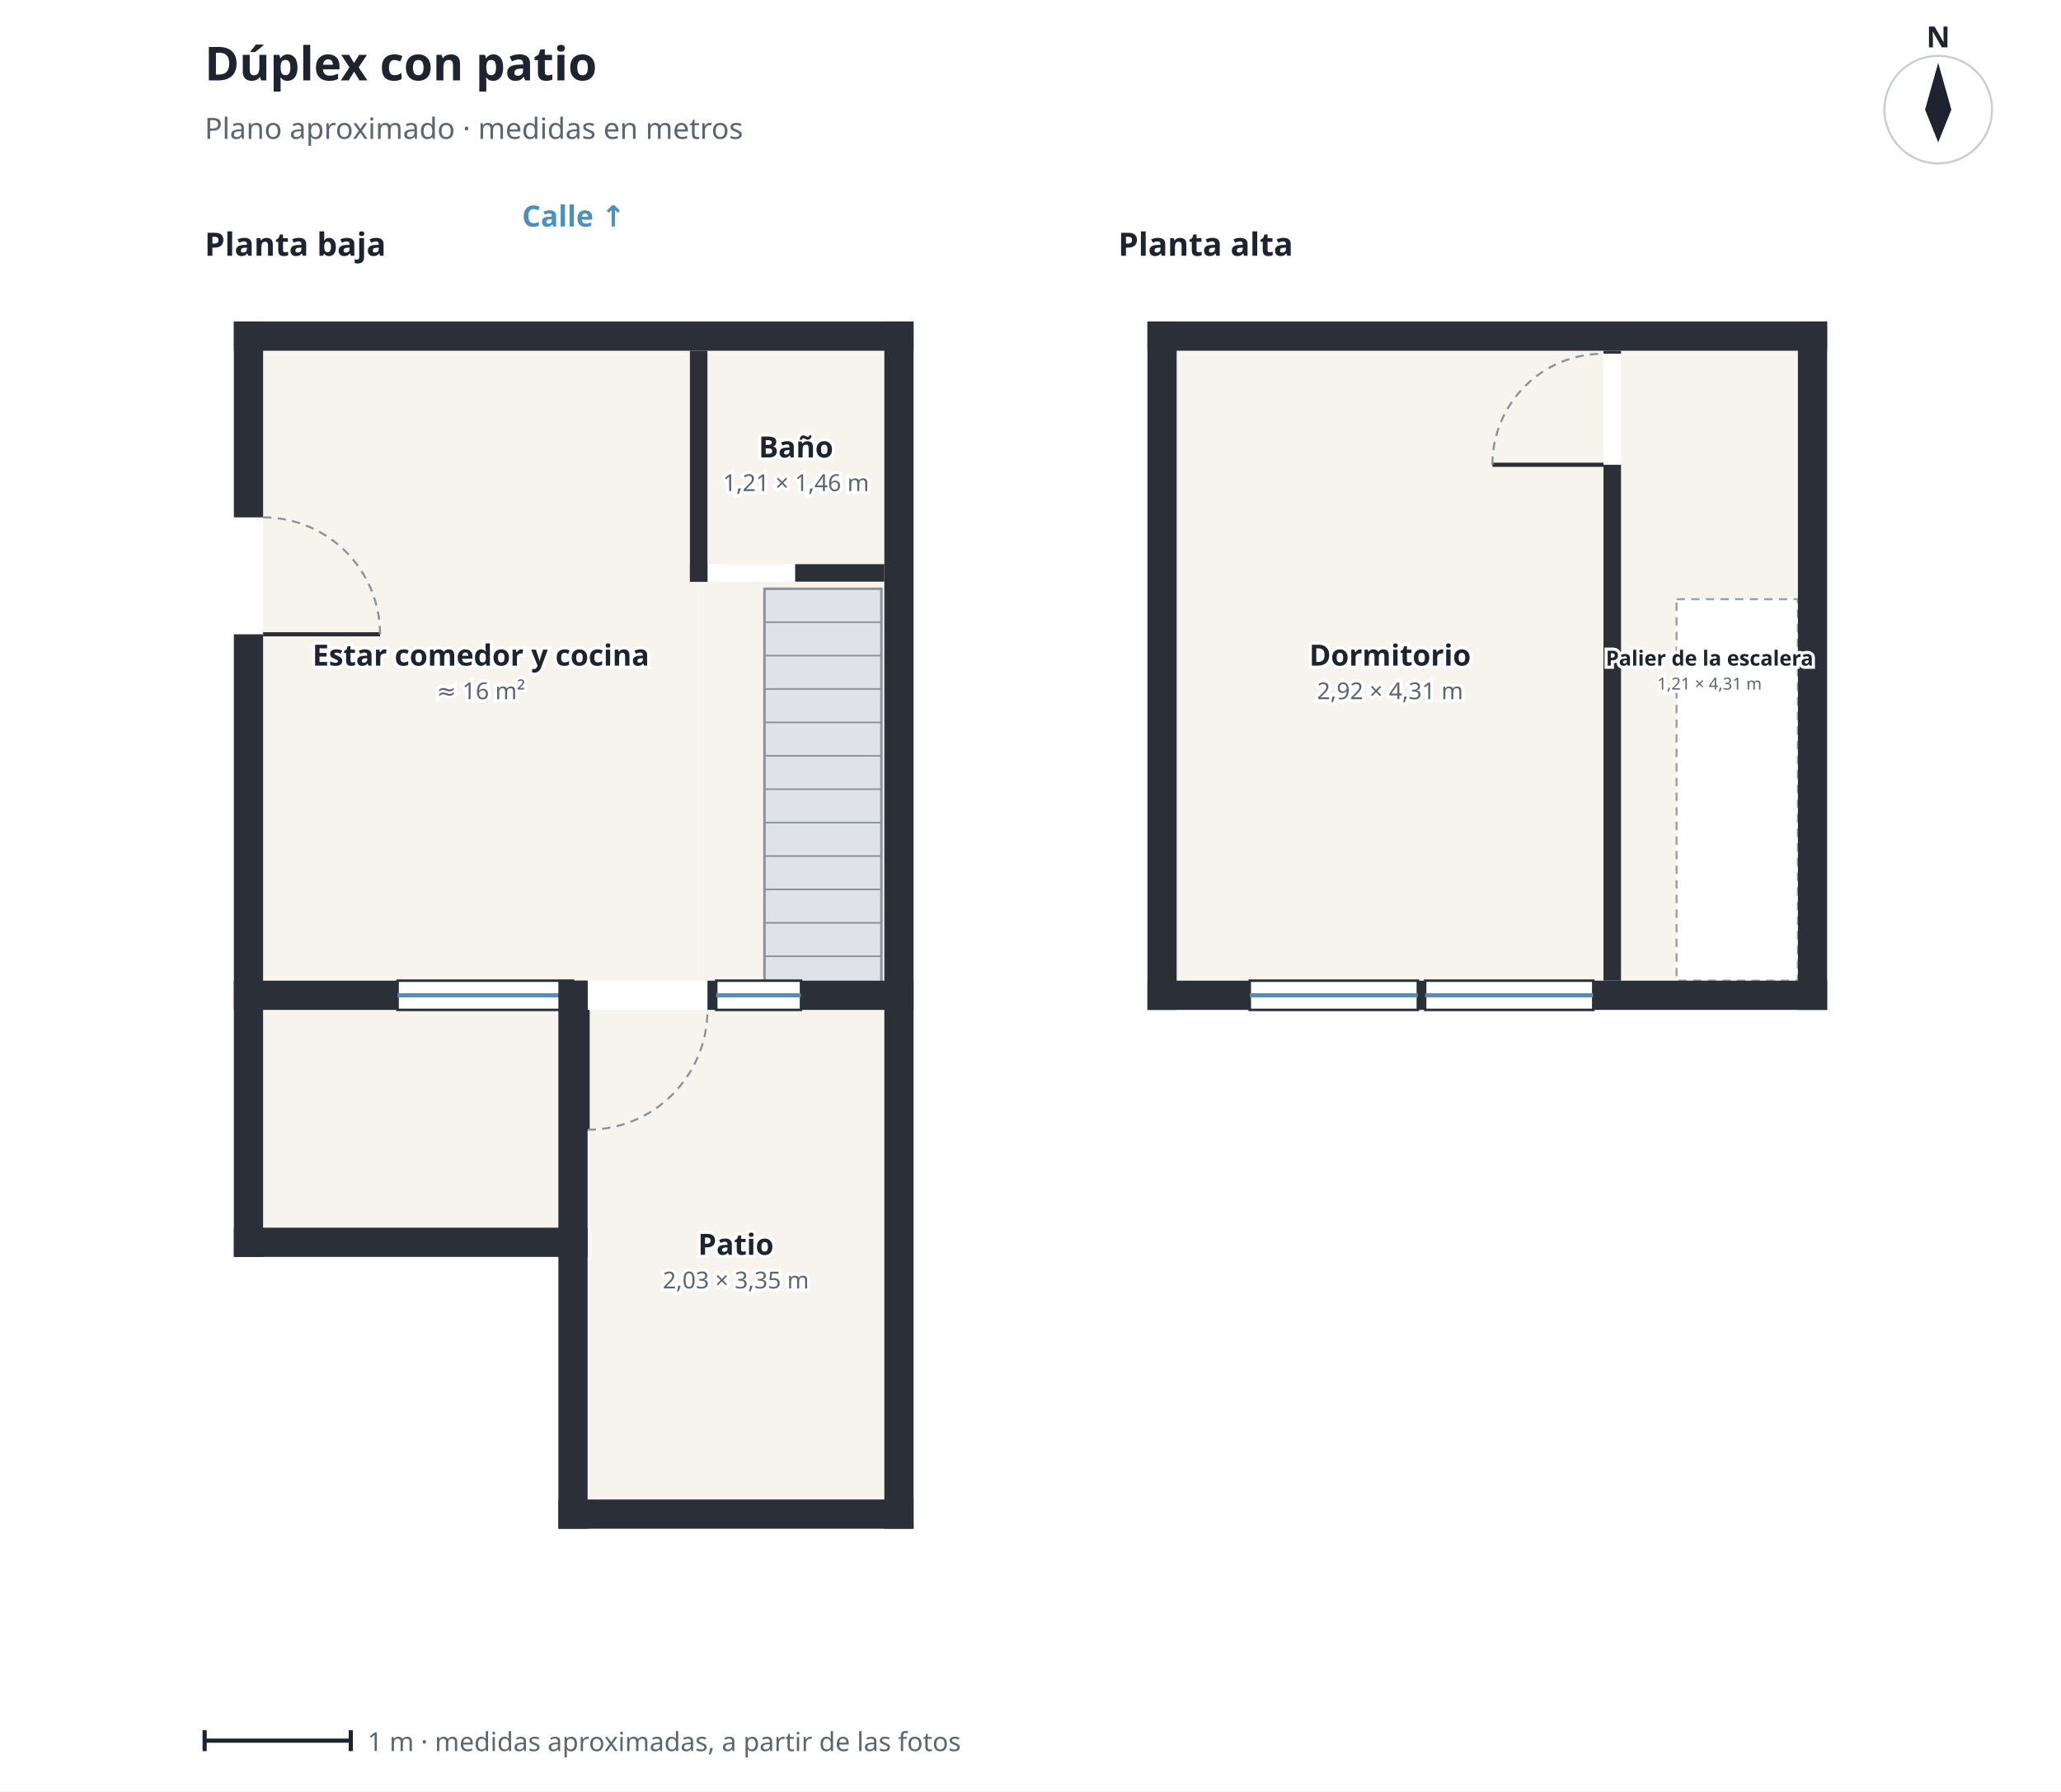
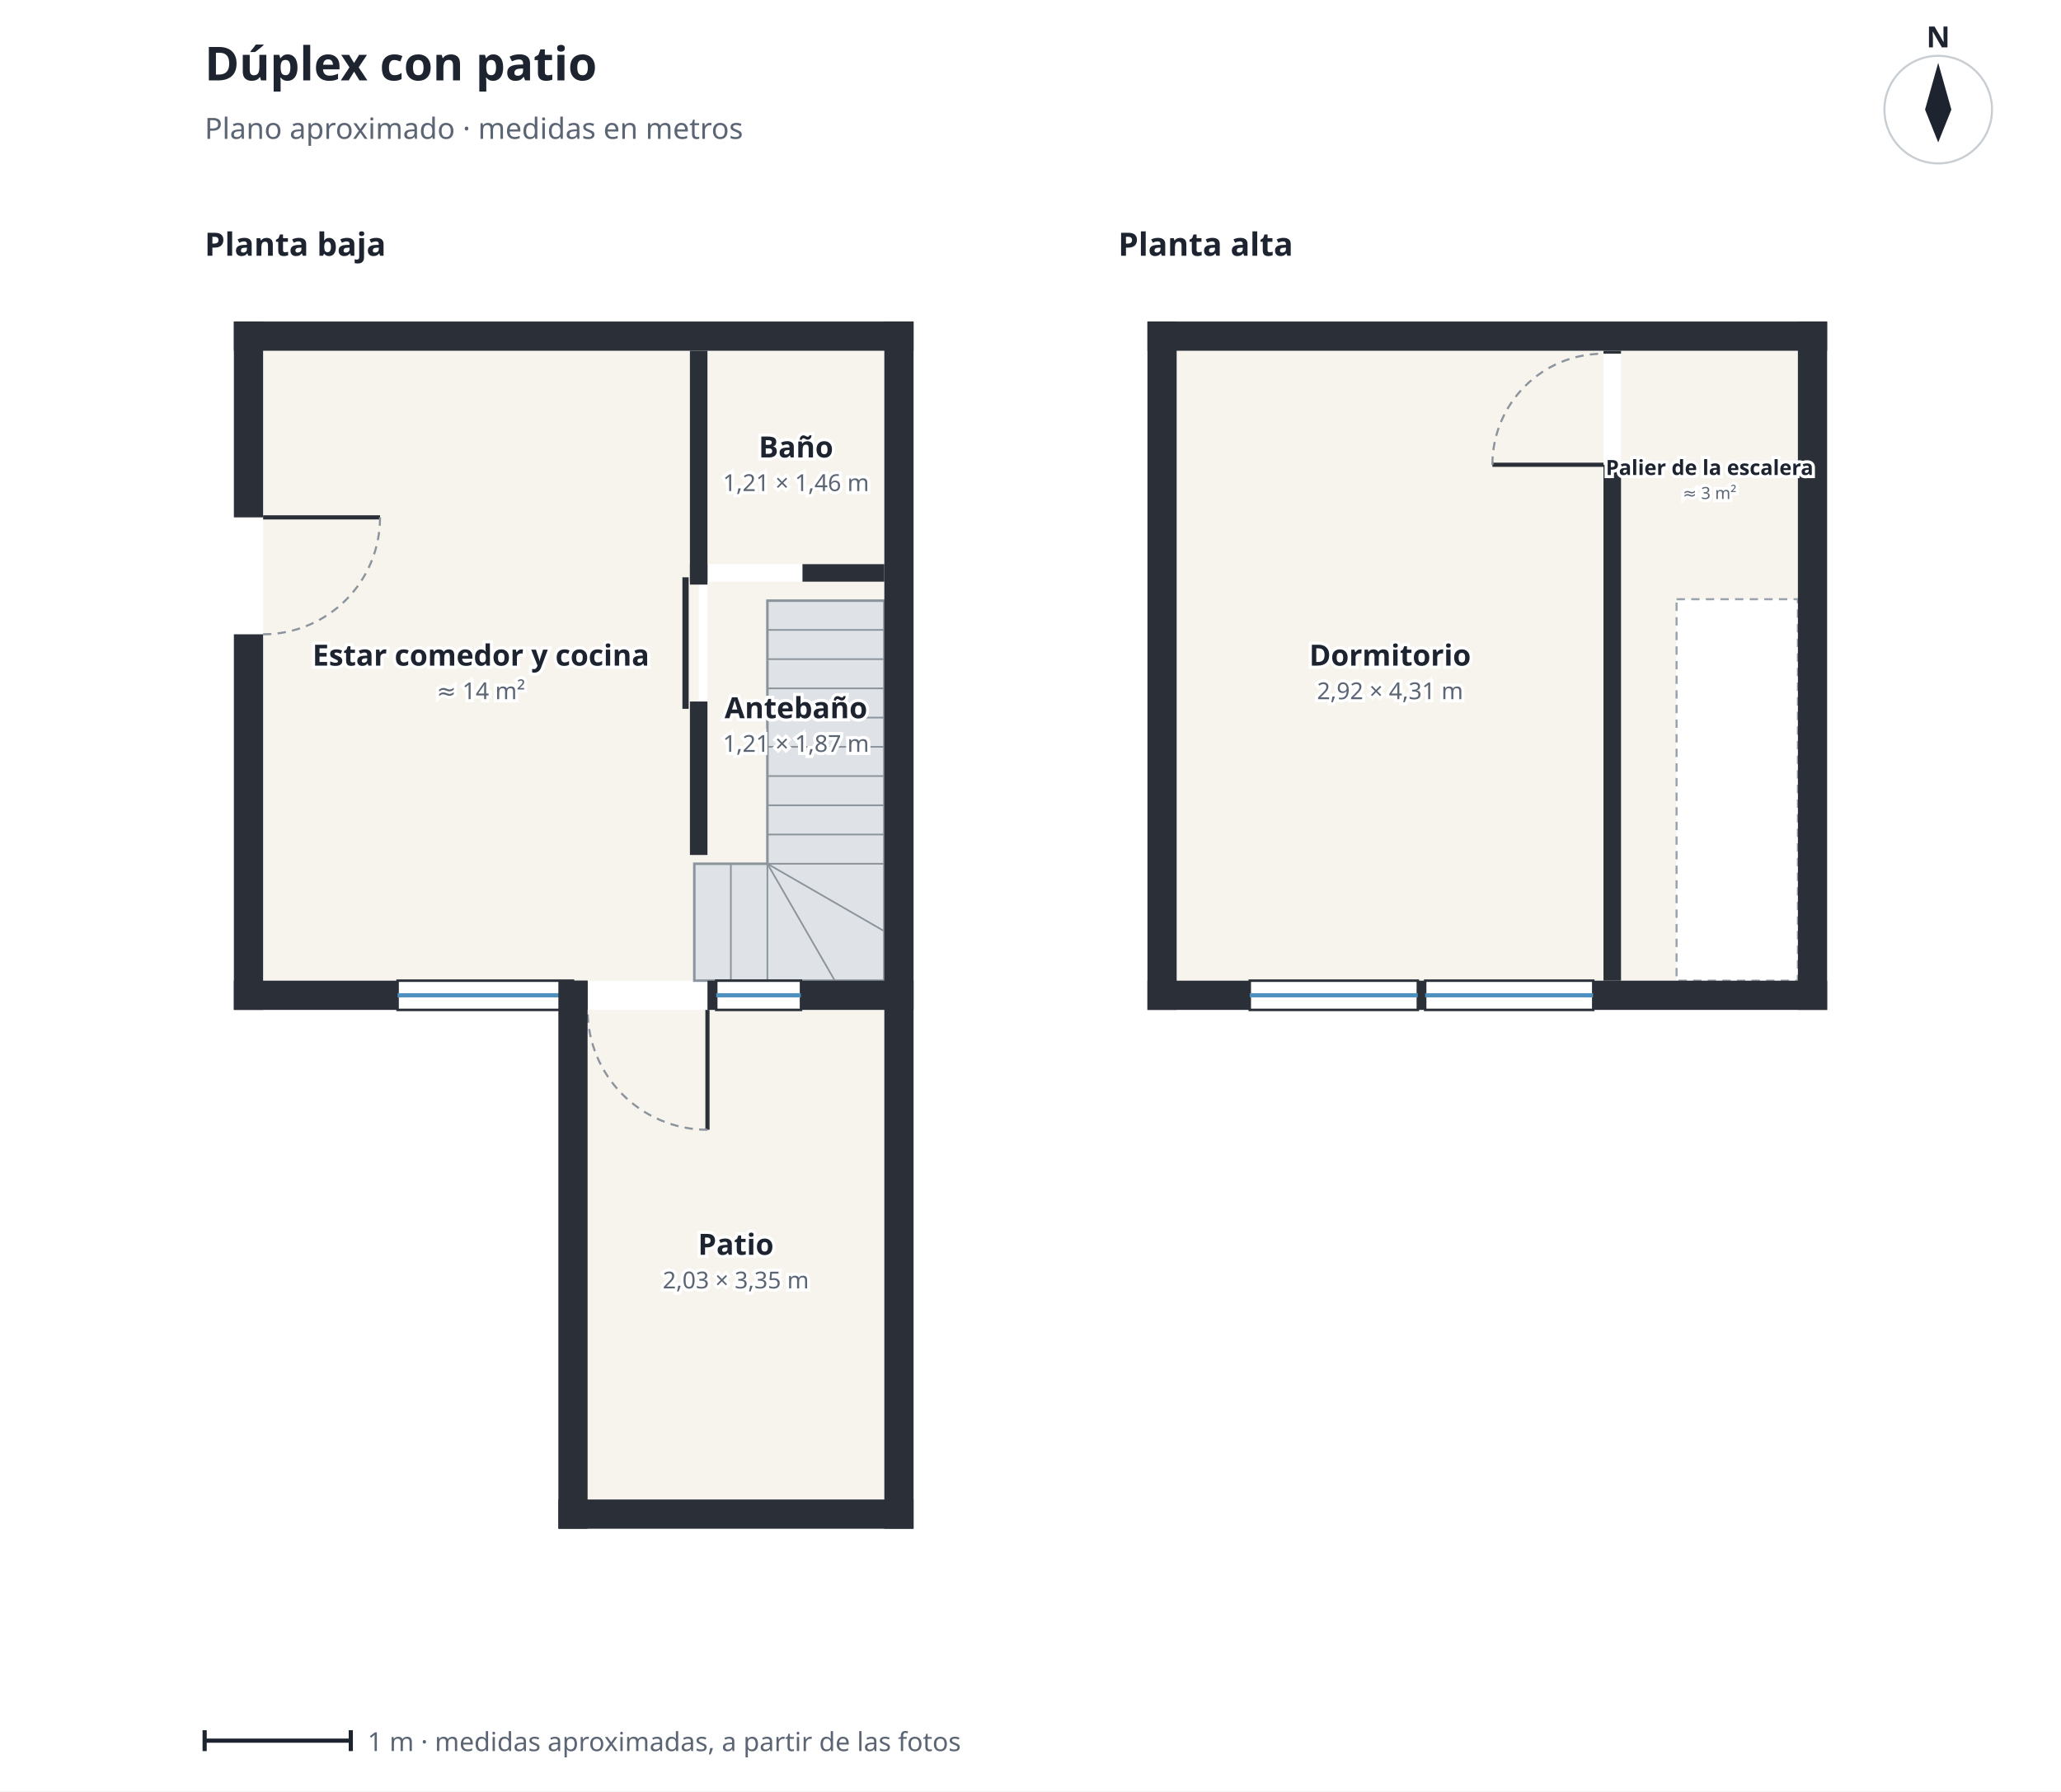
<svg xmlns="http://www.w3.org/2000/svg" viewBox="0 0 987 858" width="987" height="858" font-family="system-ui, 'Segoe UI', sans-serif">
  <rect width="100%" height="100%" fill="#ffffff" />
  <text x="98" y="38.5" font-size="22.4" font-weight="600" fill="#1d2430">Dúplex con patio</text>
  <text x="98" y="66.5" font-size="14" fill="#5b6573">Plano aproximado · medidas en metros</text>
  <text x="98.0" y="122.5" font-size="15.4" font-weight="600" fill="#1d2430">Planta baja</text>
  <rect x="126.0" y="168.0" width="208.6" height="301.7" fill="#f7f4ee" />
-   <rect x="334.6" y="278.6" width="88.9" height="191.1" fill="#f7f4ee" />
+   <rect x="334.6" y="409.5" width="88.9" height="60.2" fill="#f7f4ee" />
+   <rect x="338.8" y="278.6" width="84.7" height="130.9" fill="#f7f4ee" />
  <rect x="338.8" y="168.0" width="84.7" height="102.2" fill="#f7f4ee" />
  <rect x="281.4" y="483.7" width="142.1" height="234.5" fill="#f7f4ee" />
-   <rect x="126.0" y="483.7" width="141.4" height="104.3" fill="#f7f4ee" />
-   <path d="M366.1,282.0 L422.1,282.0 L422.1,474.0 L366.1,474.0 Z" fill="#dfe3e7" stroke="#8b949c" stroke-width="1.2" />
-   <line x1="366.1" y1="298.0" x2="422.1" y2="298.0" stroke="#8b949c" stroke-width="0.8" />
-   <line x1="366.1" y1="314.0" x2="422.1" y2="314.0" stroke="#8b949c" stroke-width="0.8" />
-   <line x1="366.1" y1="330.0" x2="422.1" y2="330.0" stroke="#8b949c" stroke-width="0.8" />
-   <line x1="366.1" y1="346.0" x2="422.1" y2="346.0" stroke="#8b949c" stroke-width="0.8" />
-   <line x1="366.1" y1="362.0" x2="422.1" y2="362.0" stroke="#8b949c" stroke-width="0.8" />
-   <line x1="366.1" y1="378.0" x2="422.1" y2="378.0" stroke="#8b949c" stroke-width="0.8" />
-   <line x1="366.1" y1="394.0" x2="422.1" y2="394.0" stroke="#8b949c" stroke-width="0.8" />
-   <line x1="366.1" y1="410.0" x2="422.1" y2="410.0" stroke="#8b949c" stroke-width="0.8" />
-   <line x1="366.1" y1="426.0" x2="422.1" y2="426.0" stroke="#8b949c" stroke-width="0.8" />
-   <line x1="366.1" y1="442.0" x2="422.1" y2="442.0" stroke="#8b949c" stroke-width="0.8" />
-   <line x1="366.1" y1="458.0" x2="422.1" y2="458.0" stroke="#8b949c" stroke-width="0.8" />
+   <path d="M367.5,287.7 L423.5,287.7 L423.5,469.7 L332.5,469.7 L332.5,413.7 L367.5,413.7 Z" fill="#dfe3e7" stroke="#8b949c" stroke-width="1.2" />
+   <line x1="367.5" y1="399.7" x2="423.5" y2="399.7" stroke="#8b949c" stroke-width="0.8" />
+   <line x1="367.5" y1="385.7" x2="423.5" y2="385.7" stroke="#8b949c" stroke-width="0.8" />
+   <line x1="367.5" y1="371.7" x2="423.5" y2="371.7" stroke="#8b949c" stroke-width="0.8" />
+   <line x1="367.5" y1="357.7" x2="423.5" y2="357.7" stroke="#8b949c" stroke-width="0.8" />
+   <line x1="367.5" y1="343.7" x2="423.5" y2="343.7" stroke="#8b949c" stroke-width="0.8" />
+   <line x1="367.5" y1="329.7" x2="423.5" y2="329.7" stroke="#8b949c" stroke-width="0.8" />
+   <line x1="367.5" y1="315.7" x2="423.5" y2="315.7" stroke="#8b949c" stroke-width="0.8" />
+   <line x1="367.5" y1="301.7" x2="423.5" y2="301.7" stroke="#8b949c" stroke-width="0.8" />
+   <line x1="367.5" y1="287.7" x2="423.5" y2="287.7" stroke="#8b949c" stroke-width="0.8" />
+   <line x1="367.5" y1="413.7" x2="423.5" y2="413.7" stroke="#8b949c" stroke-width="0.8" />
+   <line x1="367.5" y1="413.7" x2="367.5" y2="469.7" stroke="#8b949c" stroke-width="0.8" />
+   <line x1="350.0" y1="413.7" x2="350.0" y2="469.7" stroke="#8b949c" stroke-width="0.8" />
+   <line x1="367.5" y1="413.7" x2="399.8" y2="469.7" stroke="#8b949c" stroke-width="0.8" />
+   <line x1="367.5" y1="413.7" x2="423.5" y2="446.0" stroke="#8b949c" stroke-width="0.8" />
  <rect x="112.0" y="154.0" width="325.5" height="14.0" fill="#2b3038" />
  <rect x="423.5" y="154.0" width="14.0" height="578.2" fill="#2b3038" />
  <rect x="112.0" y="154.0" width="14.0" height="93.8" fill="#2b3038" />
-   <line x1="126.0" y1="303.8" x2="182.0" y2="303.8" stroke="#2b3038" stroke-width="2" />
-   <path d="M182.0,303.8 A56.0,56.0 0 0 0 126.0,247.8" fill="none" stroke="#8b949c" stroke-width="1" stroke-dasharray="4 3" />
-   <rect x="112.0" y="303.8" width="14.0" height="298.2" fill="#2b3038" />
+   <line x1="126.0" y1="247.8" x2="182.0" y2="247.8" stroke="#2b3038" stroke-width="2" />
+   <path d="M182.0,247.8 A56.0,56.0 0 0 1 126.0,303.8" fill="none" stroke="#8b949c" stroke-width="1" stroke-dasharray="4 3" />
+   <rect x="112.0" y="303.8" width="14.0" height="179.9" fill="#2b3038" />
  <rect x="112.0" y="469.7" width="78.4" height="14.0" fill="#2b3038" />
  <rect x="190.4" y="469.7" width="84.0" height="14.0" fill="#ffffff" stroke="#2b3038" stroke-width="1.2" />
  <line x1="190.4" y1="476.7" x2="274.4" y2="476.7" stroke="#4d8fbf" stroke-width="2" />
  <rect x="274.4" y="469.7" width="7.0" height="14.0" fill="#2b3038" />
-   <line x1="281.4" y1="483.7" x2="281.4" y2="541.1" stroke="#2b3038" stroke-width="2" />
-   <path d="M281.4,541.1 A57.4,57.4 0 0 0 338.8,483.7" fill="none" stroke="#8b949c" stroke-width="1" stroke-dasharray="4 3" />
+   <line x1="338.8" y1="483.7" x2="338.8" y2="541.1" stroke="#2b3038" stroke-width="2" />
+   <path d="M338.8,541.1 A57.4,57.4 0 0 1 281.4,483.7" fill="none" stroke="#8b949c" stroke-width="1" stroke-dasharray="4 3" />
  <rect x="338.8" y="469.7" width="4.2" height="14.0" fill="#2b3038" />
  <rect x="343.0" y="469.7" width="40.6" height="14.0" fill="#ffffff" stroke="#2b3038" stroke-width="1.2" />
  <line x1="343.0" y1="476.7" x2="383.6" y2="476.7" stroke="#4d8fbf" stroke-width="2" />
  <rect x="383.6" y="469.7" width="53.9" height="14.0" fill="#2b3038" />
-   <rect x="112.0" y="588.0" width="169.4" height="14.0" fill="#2b3038" />
  <rect x="267.4" y="469.7" width="14.0" height="262.5" fill="#2b3038" />
  <rect x="267.4" y="718.2" width="170.1" height="14.0" fill="#2b3038" />
-   <rect x="330.4" y="168.0" width="8.4" height="110.6" fill="#2b3038" />
+   <rect x="330.4" y="168.0" width="8.4" height="112.0" fill="#2b3038" />
+   <line x1="328.3" y1="276.5" x2="328.3" y2="339.5" stroke="#2b3038" stroke-width="3" />
+   <rect x="330.4" y="336.0" width="8.4" height="73.5" fill="#2b3038" />
  <rect x="330.4" y="270.2" width="8.4" height="8.4" fill="#2b3038" />
-   <rect x="380.8" y="270.2" width="42.7" height="8.4" fill="#2b3038" />
+   <rect x="384.3" y="270.2" width="39.2" height="8.4" fill="#2b3038" />
  <text x="230.3" y="318.8" text-anchor="middle" font-size="14.0" font-weight="600" fill="#1d2430" stroke="#ffffff" stroke-width="3" paint-order="stroke">Estar comedor y cocina</text>
-   <text x="230.3" y="334.9" text-anchor="middle" font-size="11.2" fill="#5b6573" stroke="#ffffff" stroke-width="3" paint-order="stroke">≈ 16 m²</text>
+   <text x="230.3" y="334.9" text-anchor="middle" font-size="11.2" fill="#5b6573" stroke="#ffffff" stroke-width="3" paint-order="stroke">≈ 14 m²</text>
+   <text x="381.2" y="344.0" text-anchor="middle" font-size="14.0" font-weight="600" fill="#1d2430" stroke="#ffffff" stroke-width="3" paint-order="stroke">Antebaño</text>
+   <text x="381.2" y="360.1" text-anchor="middle" font-size="11.2" fill="#5b6573" stroke="#ffffff" stroke-width="3" paint-order="stroke">1,21 × 1,87 m</text>
  <text x="381.2" y="219.1" text-anchor="middle" font-size="14.0" font-weight="600" fill="#1d2430" stroke="#ffffff" stroke-width="3" paint-order="stroke">Baño</text>
  <text x="381.2" y="235.2" text-anchor="middle" font-size="11.2" fill="#5b6573" stroke="#ffffff" stroke-width="3" paint-order="stroke">1,21 × 1,46 m</text>
  <text x="352.4" y="601.0" text-anchor="middle" font-size="14.0" font-weight="600" fill="#1d2430" stroke="#ffffff" stroke-width="3" paint-order="stroke">Patio</text>
  <text x="352.4" y="617.1" text-anchor="middle" font-size="11.2" fill="#5b6573" stroke="#ffffff" stroke-width="3" paint-order="stroke">2,03 × 3,35 m</text>
  <text x="535.5" y="122.5" font-size="15.4" font-weight="600" fill="#1d2430">Planta alta</text>
  <rect x="563.5" y="168.0" width="204.4" height="301.7" fill="#f7f4ee" />
-   <rect x="776.3" y="168.0" width="84.7" height="301.7" fill="#f7f4ee" />
+   <rect x="776.3" y="168.0" width="84.7" height="119.0" fill="#f7f4ee" />
+   <rect x="776.3" y="287.0" width="26.6" height="182.7" fill="#f7f4ee" />
  <rect x="802.9" y="287.0" width="58.1" height="182.7" fill="#ffffff" stroke="#9aa3ab" stroke-dasharray="4 3" />
  <rect x="549.5" y="154.0" width="325.5" height="14.0" fill="#2b3038" />
  <rect x="549.5" y="154.0" width="14.0" height="329.7" fill="#2b3038" />
  <rect x="861.0" y="154.0" width="14.0" height="329.7" fill="#2b3038" />
  <rect x="549.5" y="469.7" width="49.0" height="14.0" fill="#2b3038" />
  <rect x="598.5" y="469.7" width="80.5" height="14.0" fill="#ffffff" stroke="#2b3038" stroke-width="1.2" />
  <line x1="598.5" y1="476.7" x2="679.0" y2="476.7" stroke="#4d8fbf" stroke-width="2" />
  <rect x="679.0" y="469.7" width="3.5" height="14.0" fill="#2b3038" />
  <rect x="682.5" y="469.7" width="80.5" height="14.0" fill="#ffffff" stroke="#2b3038" stroke-width="1.2" />
  <line x1="682.5" y1="476.7" x2="763.0" y2="476.7" stroke="#4d8fbf" stroke-width="2" />
  <rect x="763.0" y="469.7" width="112.0" height="14.0" fill="#2b3038" />
  <rect x="767.9" y="168.0" width="8.4" height="1.4" fill="#2b3038" />
  <line x1="767.9" y1="222.6" x2="714.7" y2="222.6" stroke="#2b3038" stroke-width="2" />
  <path d="M714.7,222.6 A53.2,53.2 0 0 1 767.9,169.4" fill="none" stroke="#8b949c" stroke-width="1" stroke-dasharray="4 3" />
  <rect x="767.9" y="222.6" width="8.4" height="247.1" fill="#2b3038" />
  <text x="665.7" y="318.8" text-anchor="middle" font-size="14.0" font-weight="600" fill="#1d2430" stroke="#ffffff" stroke-width="3" paint-order="stroke">Dormitorio</text>
  <text x="665.7" y="334.9" text-anchor="middle" font-size="11.2" fill="#5b6573" stroke="#ffffff" stroke-width="3" paint-order="stroke">2,92 × 4,31 m</text>
-   <text x="818.7" y="318.8" text-anchor="middle" font-size="10.0" font-weight="600" fill="#1d2430" stroke="#ffffff" stroke-width="3" paint-order="stroke">Palier de la escalera</text>
-   <text x="818.7" y="330.3" text-anchor="middle" font-size="8.0" fill="#5b6573" stroke="#ffffff" stroke-width="3" paint-order="stroke">1,21 × 4,31 m</text>
-   <text x="274.8" y="108.5" text-anchor="middle" font-size="14" fill="#4d8fbf" font-weight="600">Calle ↑</text>
+   <text x="818.7" y="227.5" text-anchor="middle" font-size="10.0" font-weight="600" fill="#1d2430" stroke="#ffffff" stroke-width="3" paint-order="stroke">Palier de la escalera</text>
+   <text x="818.7" y="239.0" text-anchor="middle" font-size="8.0" fill="#5b6573" stroke="#ffffff" stroke-width="3" paint-order="stroke">≈ 3 m²</text>
  <circle cx="928.2" cy="52.5" r="25.76" fill="none" stroke="#c9ced3" stroke-width="1" />
  <path d="M928.2,30.1 L934.5,52.5 L928.2,68.2 L921.9,52.5 Z" fill="#1d2430" />
  <text x="928.2" y="22.7" text-anchor="middle" font-size="14" font-weight="700" fill="#1d2430">N</text>
  <line x1="98" y1="833.7" x2="168" y2="833.7" stroke="#1d2430" stroke-width="2" />
  <line x1="98" y1="828.7" x2="98" y2="838.7" stroke="#1d2430" stroke-width="2" />
  <line x1="168" y1="828.7" x2="168" y2="838.7" stroke="#1d2430" stroke-width="2" />
  <text x="176" y="838.7" font-size="12.6" fill="#5b6573">1 m · medidas aproximadas, a partir de las fotos</text>
</svg>
